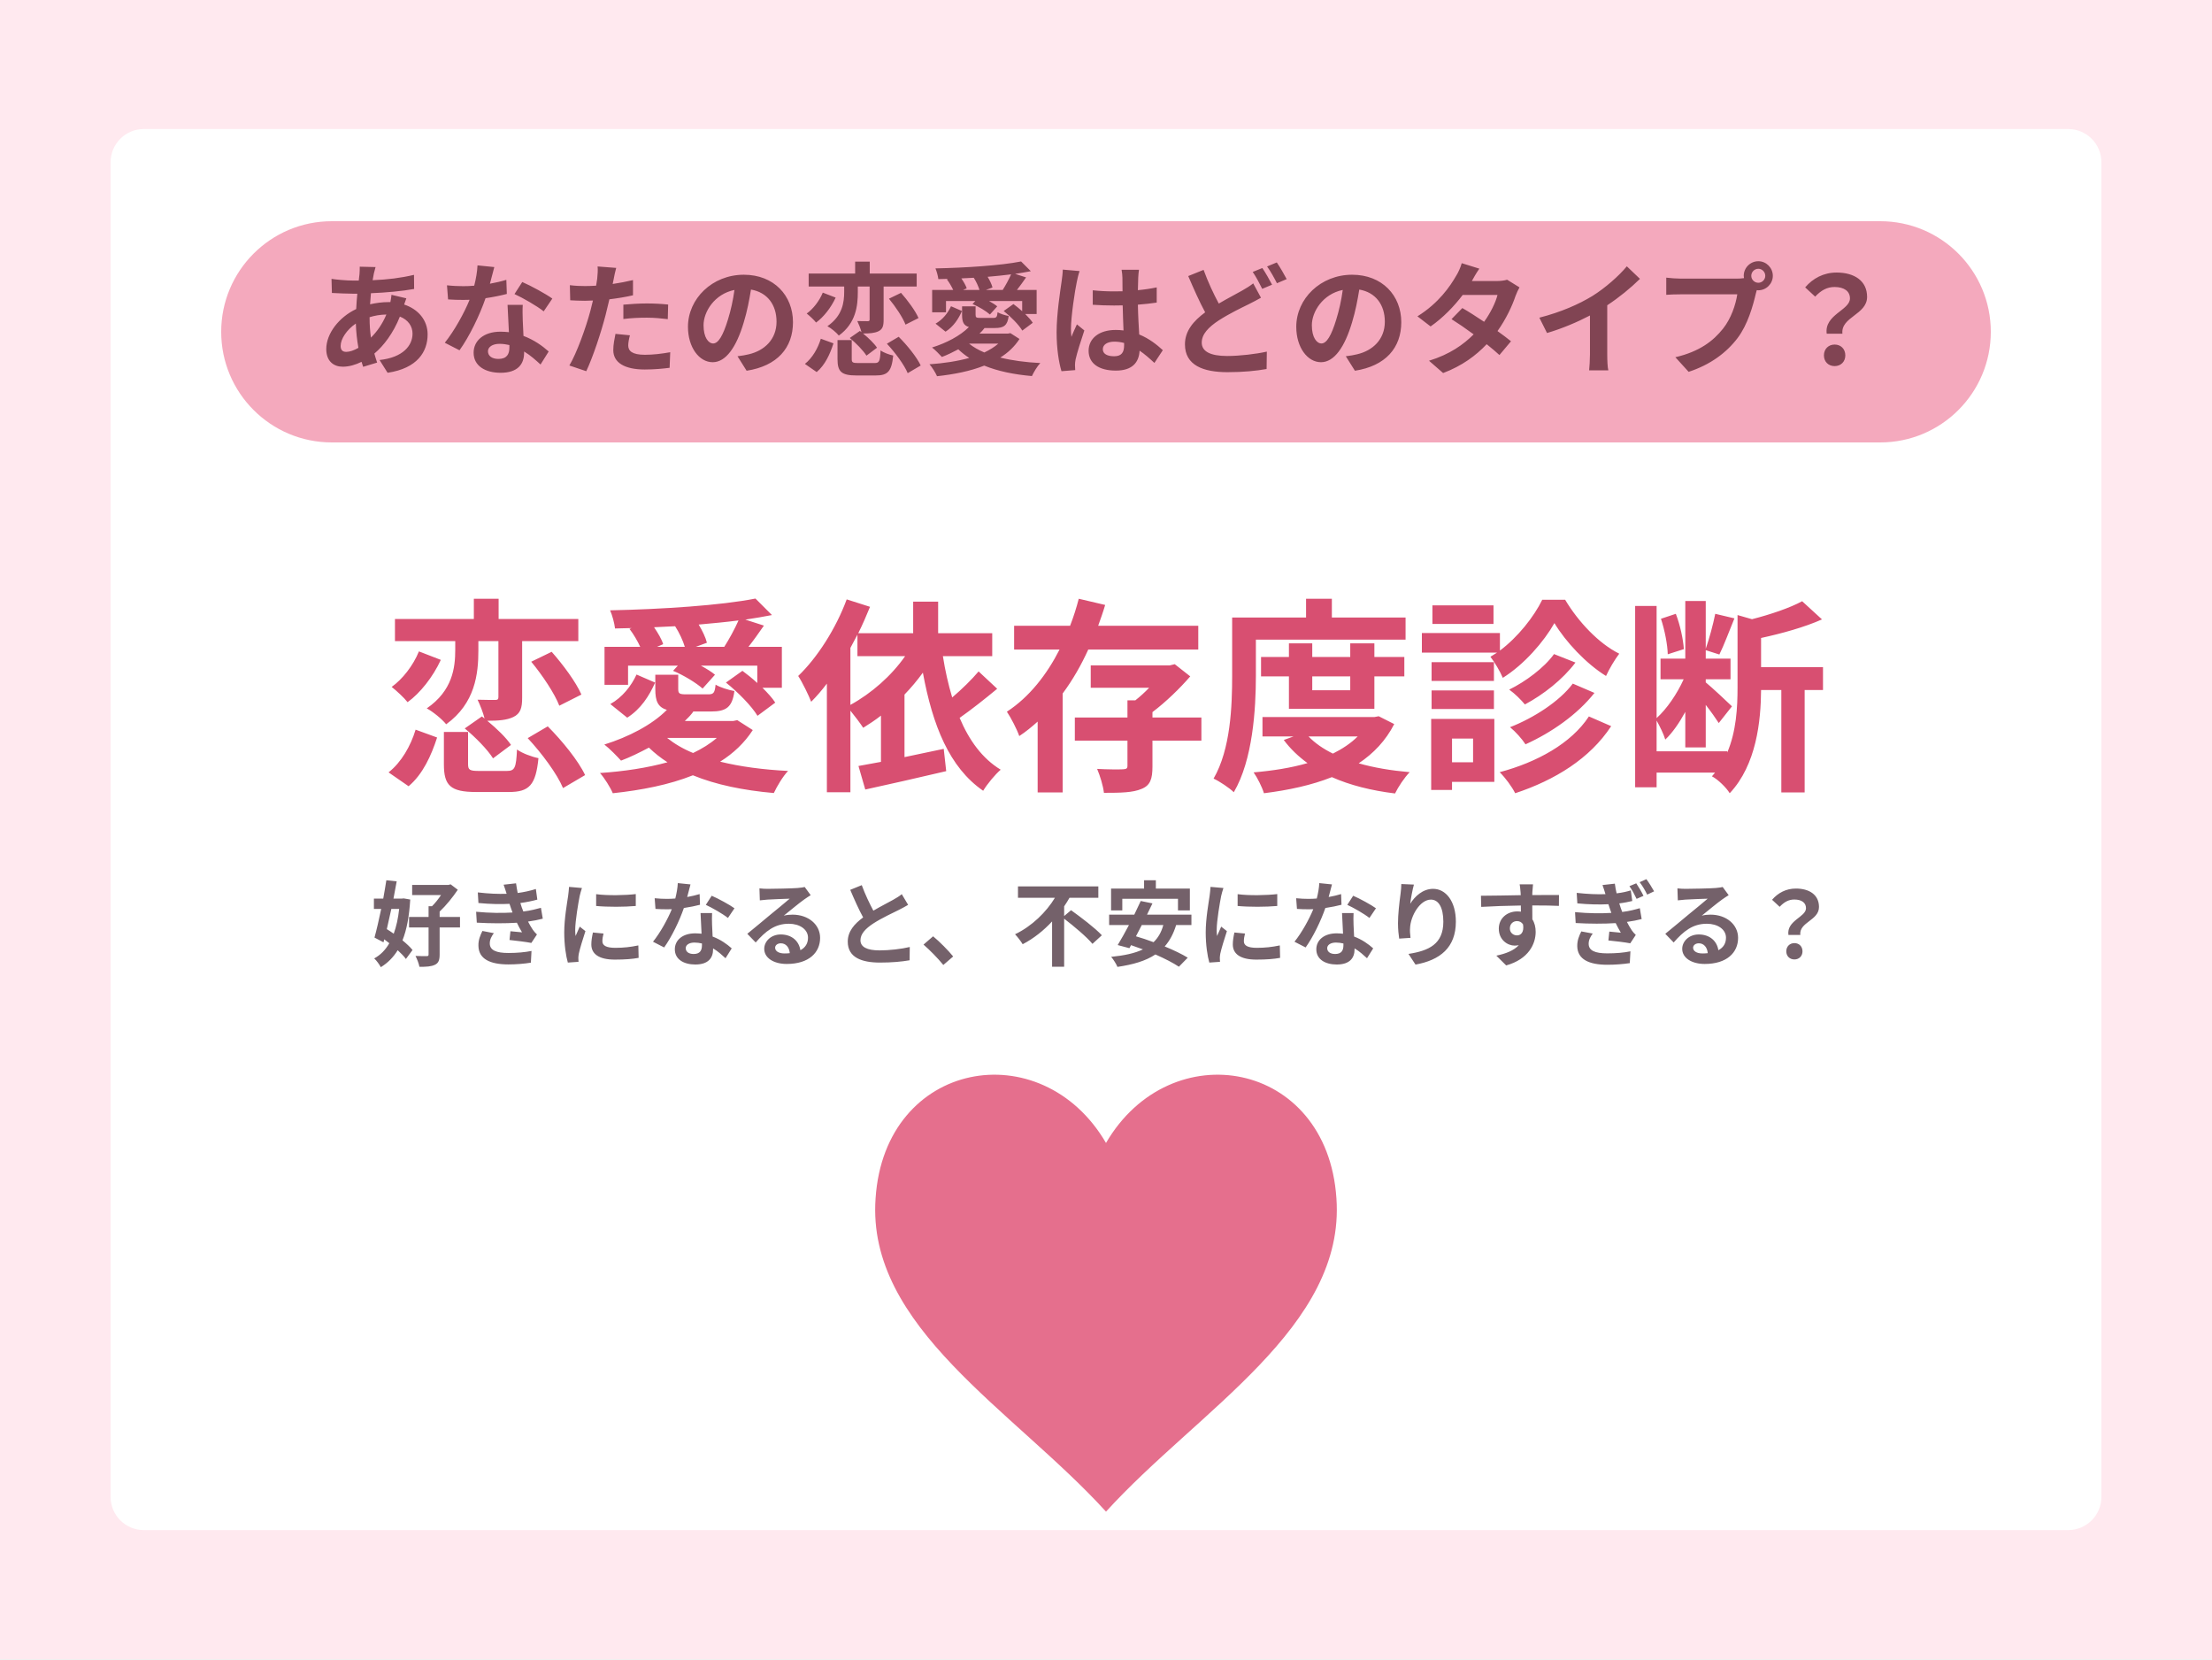
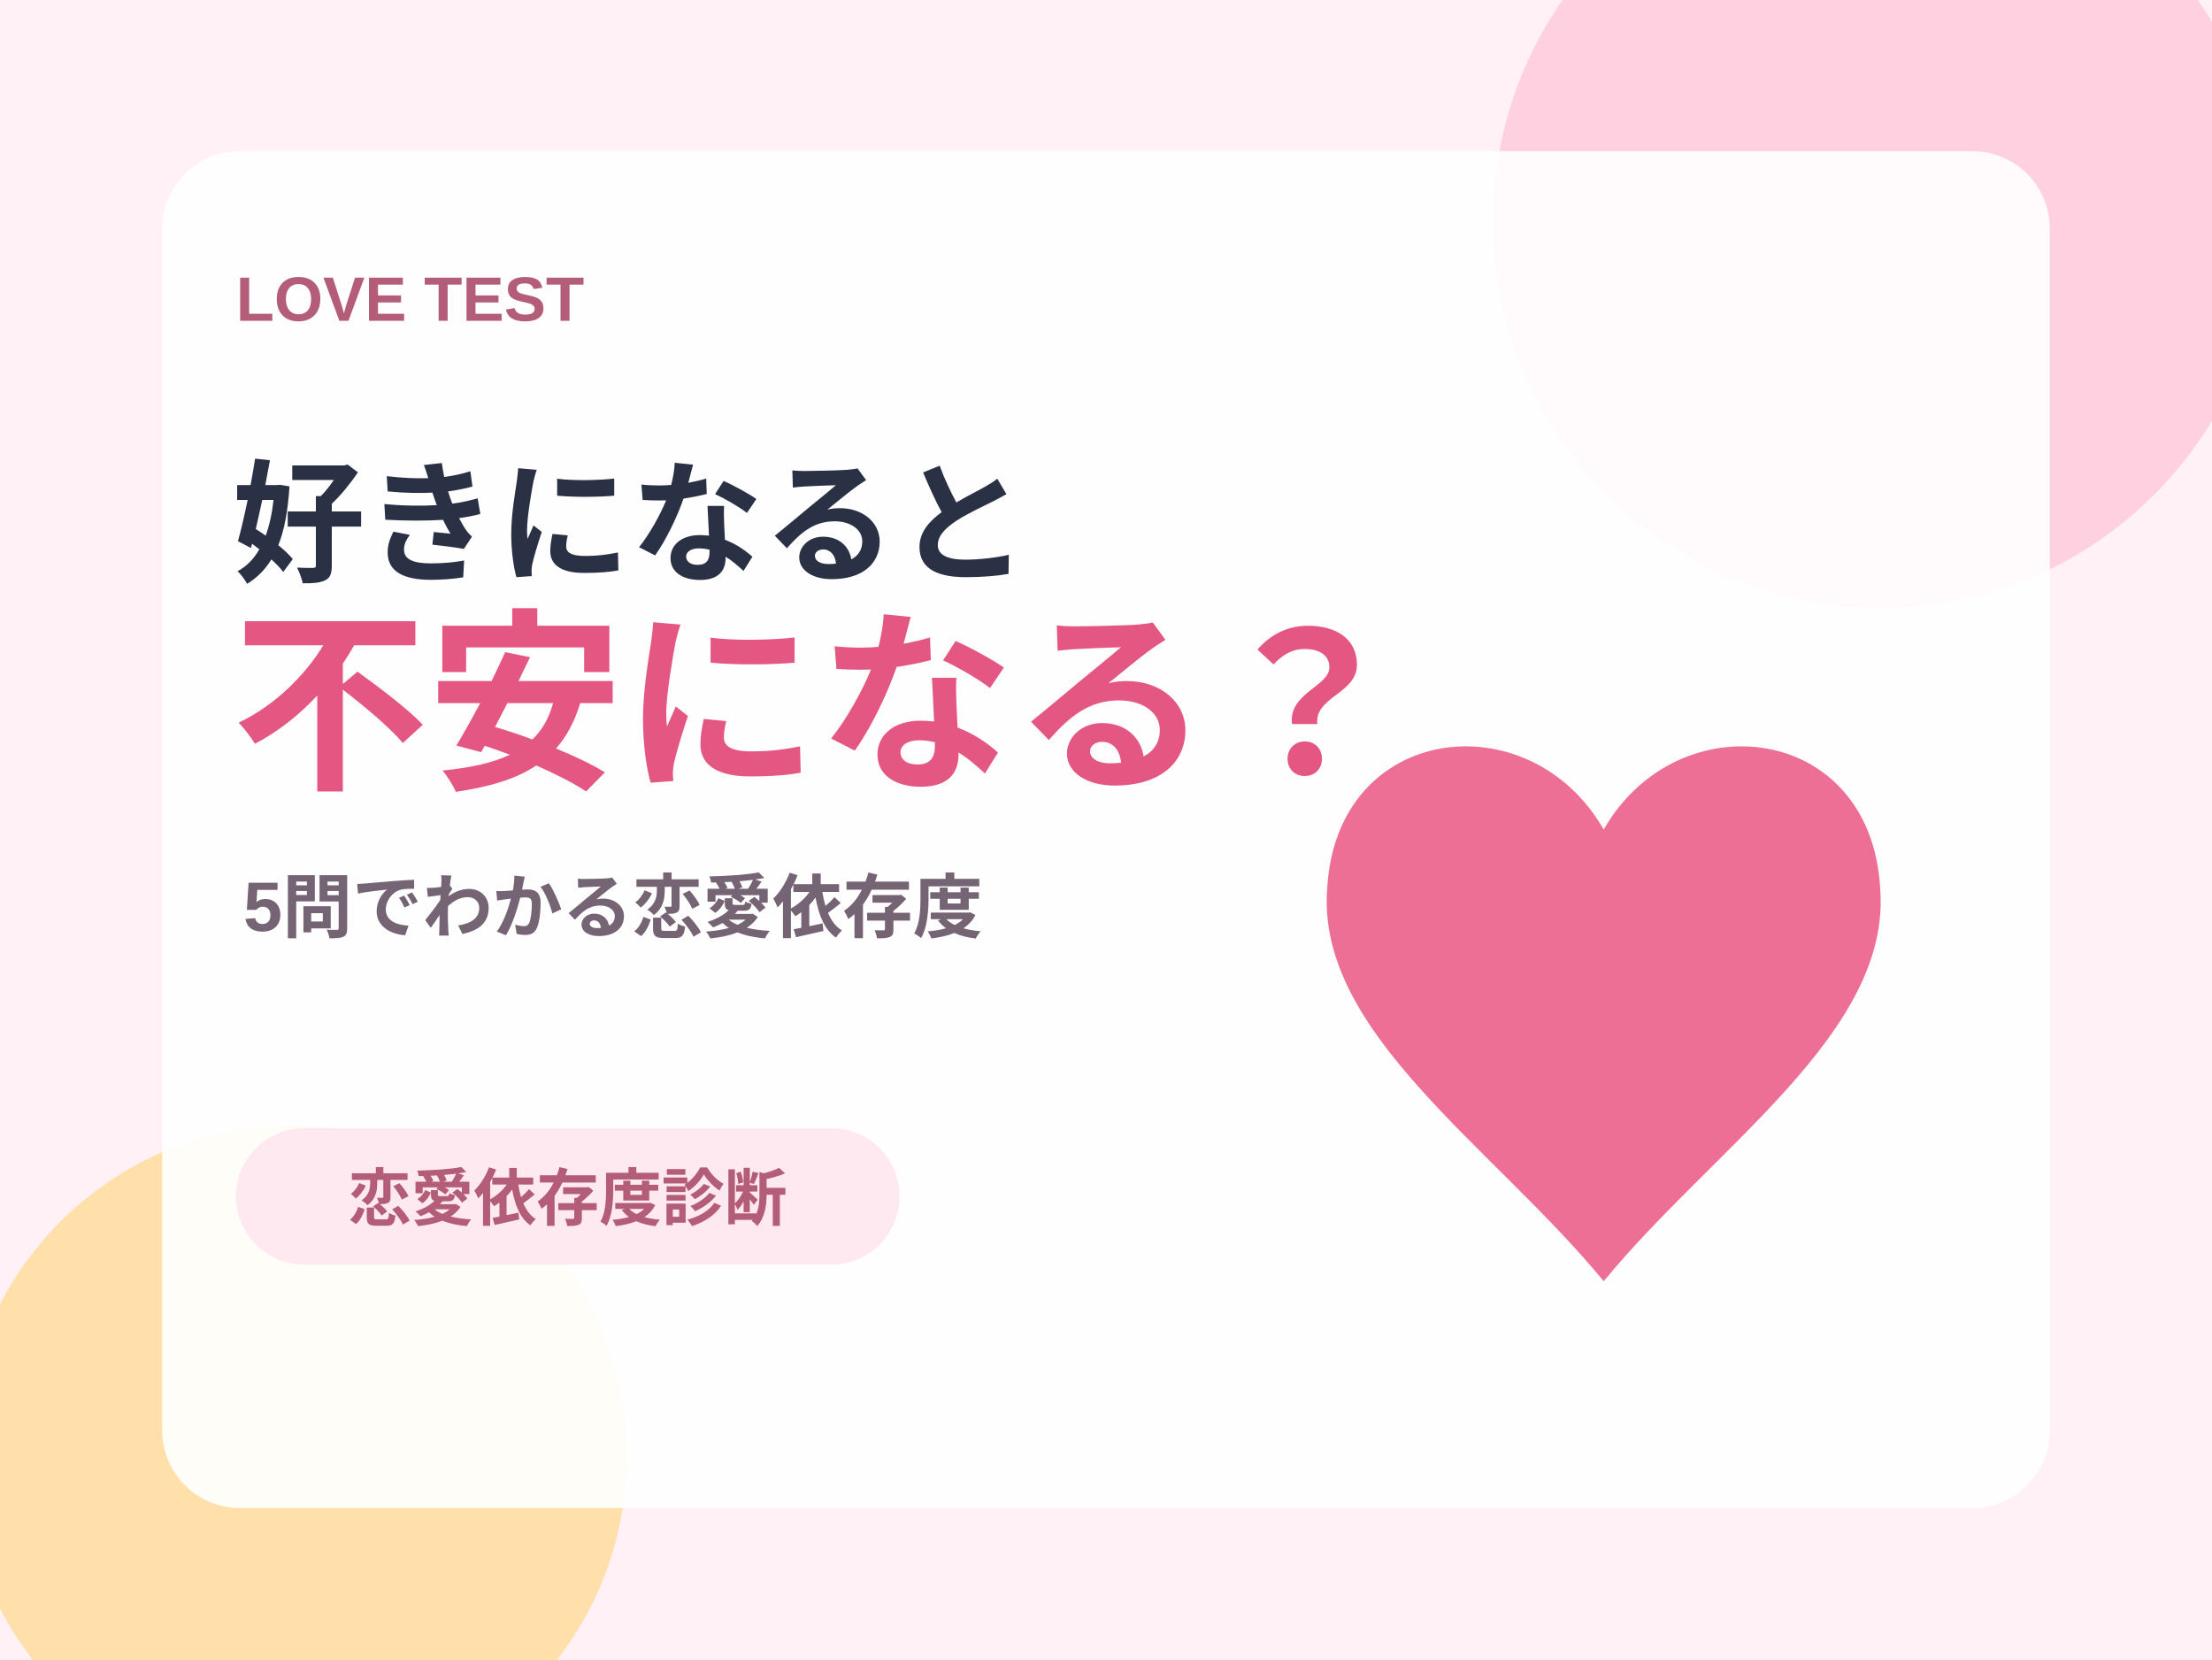
<svg xmlns="http://www.w3.org/2000/svg" width="1200" height="900" viewBox="0 0 1200 900">
-   <rect width="1200" height="900" fill="#ffe9ef" />
-   <rect x="60" y="70" width="1080" height="760" rx="18" fill="#fff" />
-   <rect x="120" y="120" width="960" height="120" rx="60" fill="#f4a9bd" />
-   <text x="600" y="198" text-anchor="middle" font-family="Arial" font-size="66" font-weight="800" fill="#814453">あなたの恋愛はどのタイプ？</text>
-   <text x="600" y="420" text-anchor="middle" font-family="Arial" font-size="112" font-weight="900" fill="#d84f71">恋愛依存度診断</text>
-   <text x="600" y="520" text-anchor="middle" font-family="Arial" font-size="50" font-weight="800" fill="#74616a">好きになると、不安になりすぎる？</text>
-   <path d="M600 620 C635 560 720 575 725 650 C730 720 650 765 600 820 C550 765 470 720 475 650 C480 575 565 560 600 620 Z" fill="#e56f8d" />
+   <rect width="1200" height="900" fill="#fff1f6" />
+   <circle cx="1020" cy="120" r="210" fill="#ffd0df" />
+   <circle cx="160" cy="790" r="180" fill="#ffe0aa" />
+   <rect x="88" y="82" width="1024" height="736" rx="42" fill="#fff" opacity=".92" />
+   <text x="128" y="174" font-family="Arial" font-size="34" font-weight="800" fill="#b35d78">LOVE TEST</text>
+   <text x="126" y="310" font-family="Arial" font-size="72" font-weight="900" fill="#2a3145">好きになると</text>
+   <text x="126" y="420" font-family="Arial" font-size="106" font-weight="900" fill="#e45783">不安になる？</text>
+   <text x="132" y="505" font-family="Arial" font-size="38" font-weight="800" fill="#756473">5問でわかる恋愛依存度</text>
+   <path d="M870 450 C910 380 1015 392 1020 482 C1026 560 930 622 870 695 C810 622 714 560 720 482 C725 392 830 380 870 450 Z" fill="#ed6f95" />
+   <rect x="128" y="612" width="360" height="74" rx="37" fill="#ffe9f0" />
+   <text x="308" y="662" text-anchor="middle" font-family="Arial" font-size="34" font-weight="800" fill="#b35d78">恋愛依存度診断</text>
</svg>
